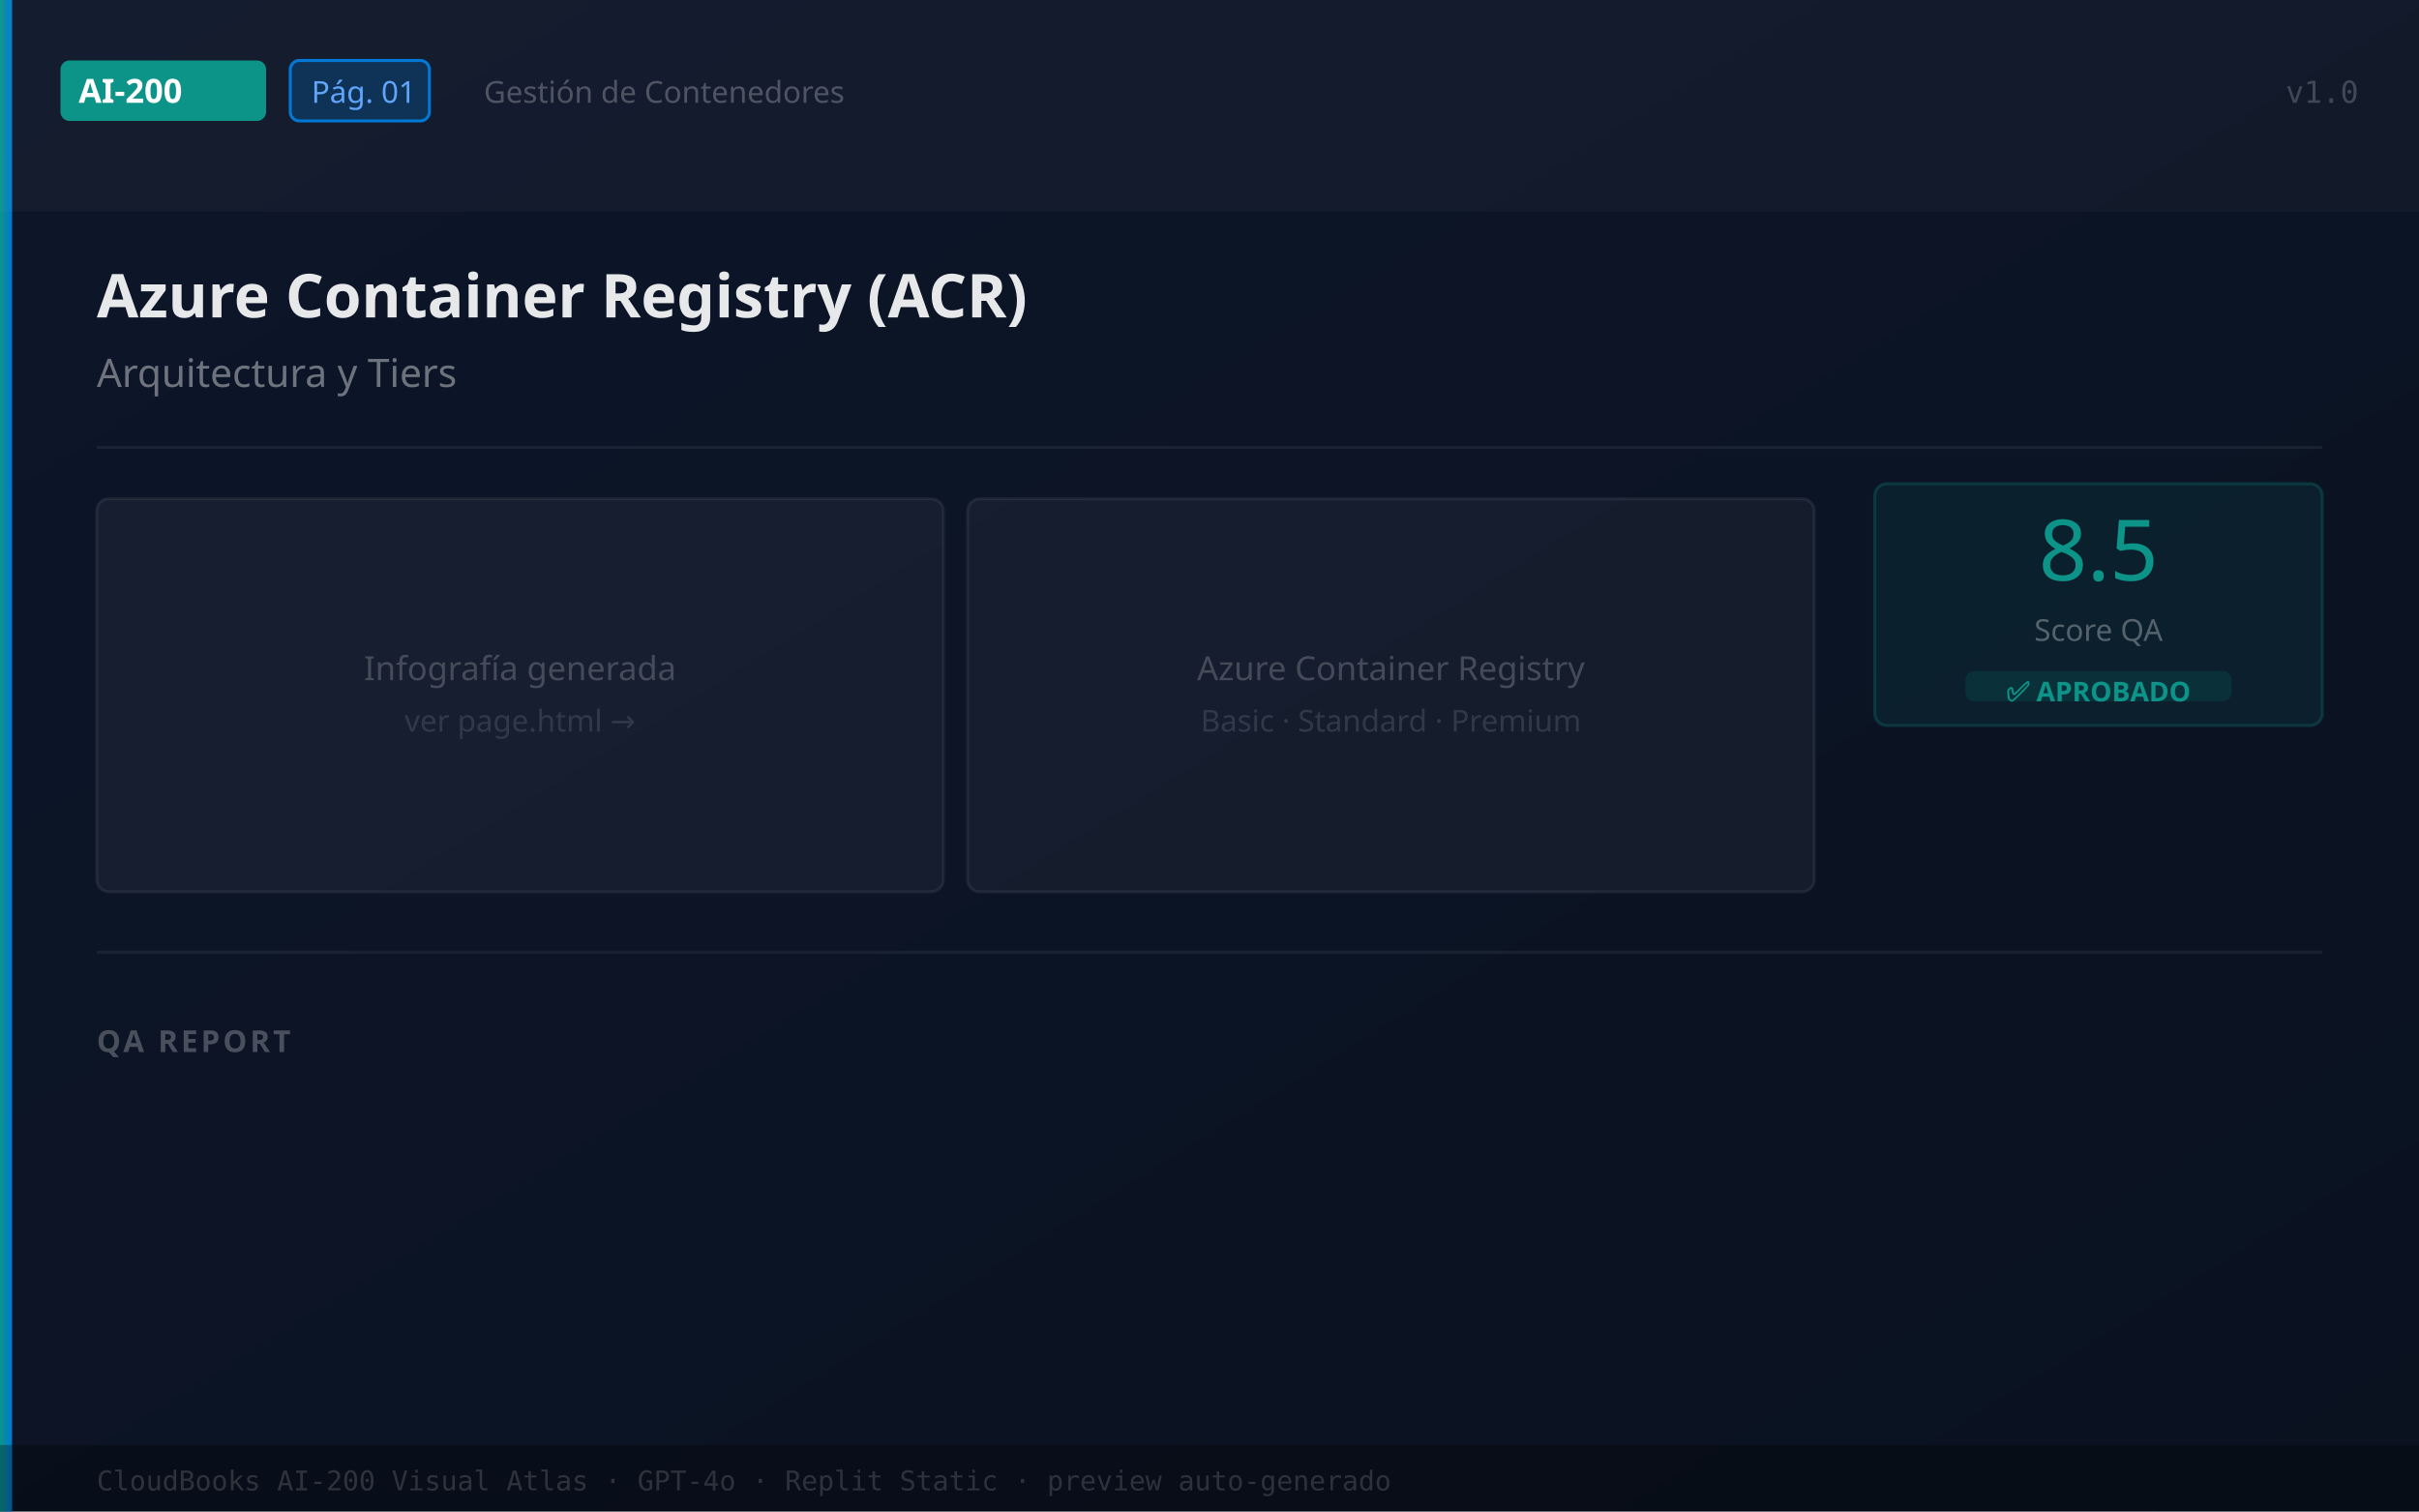
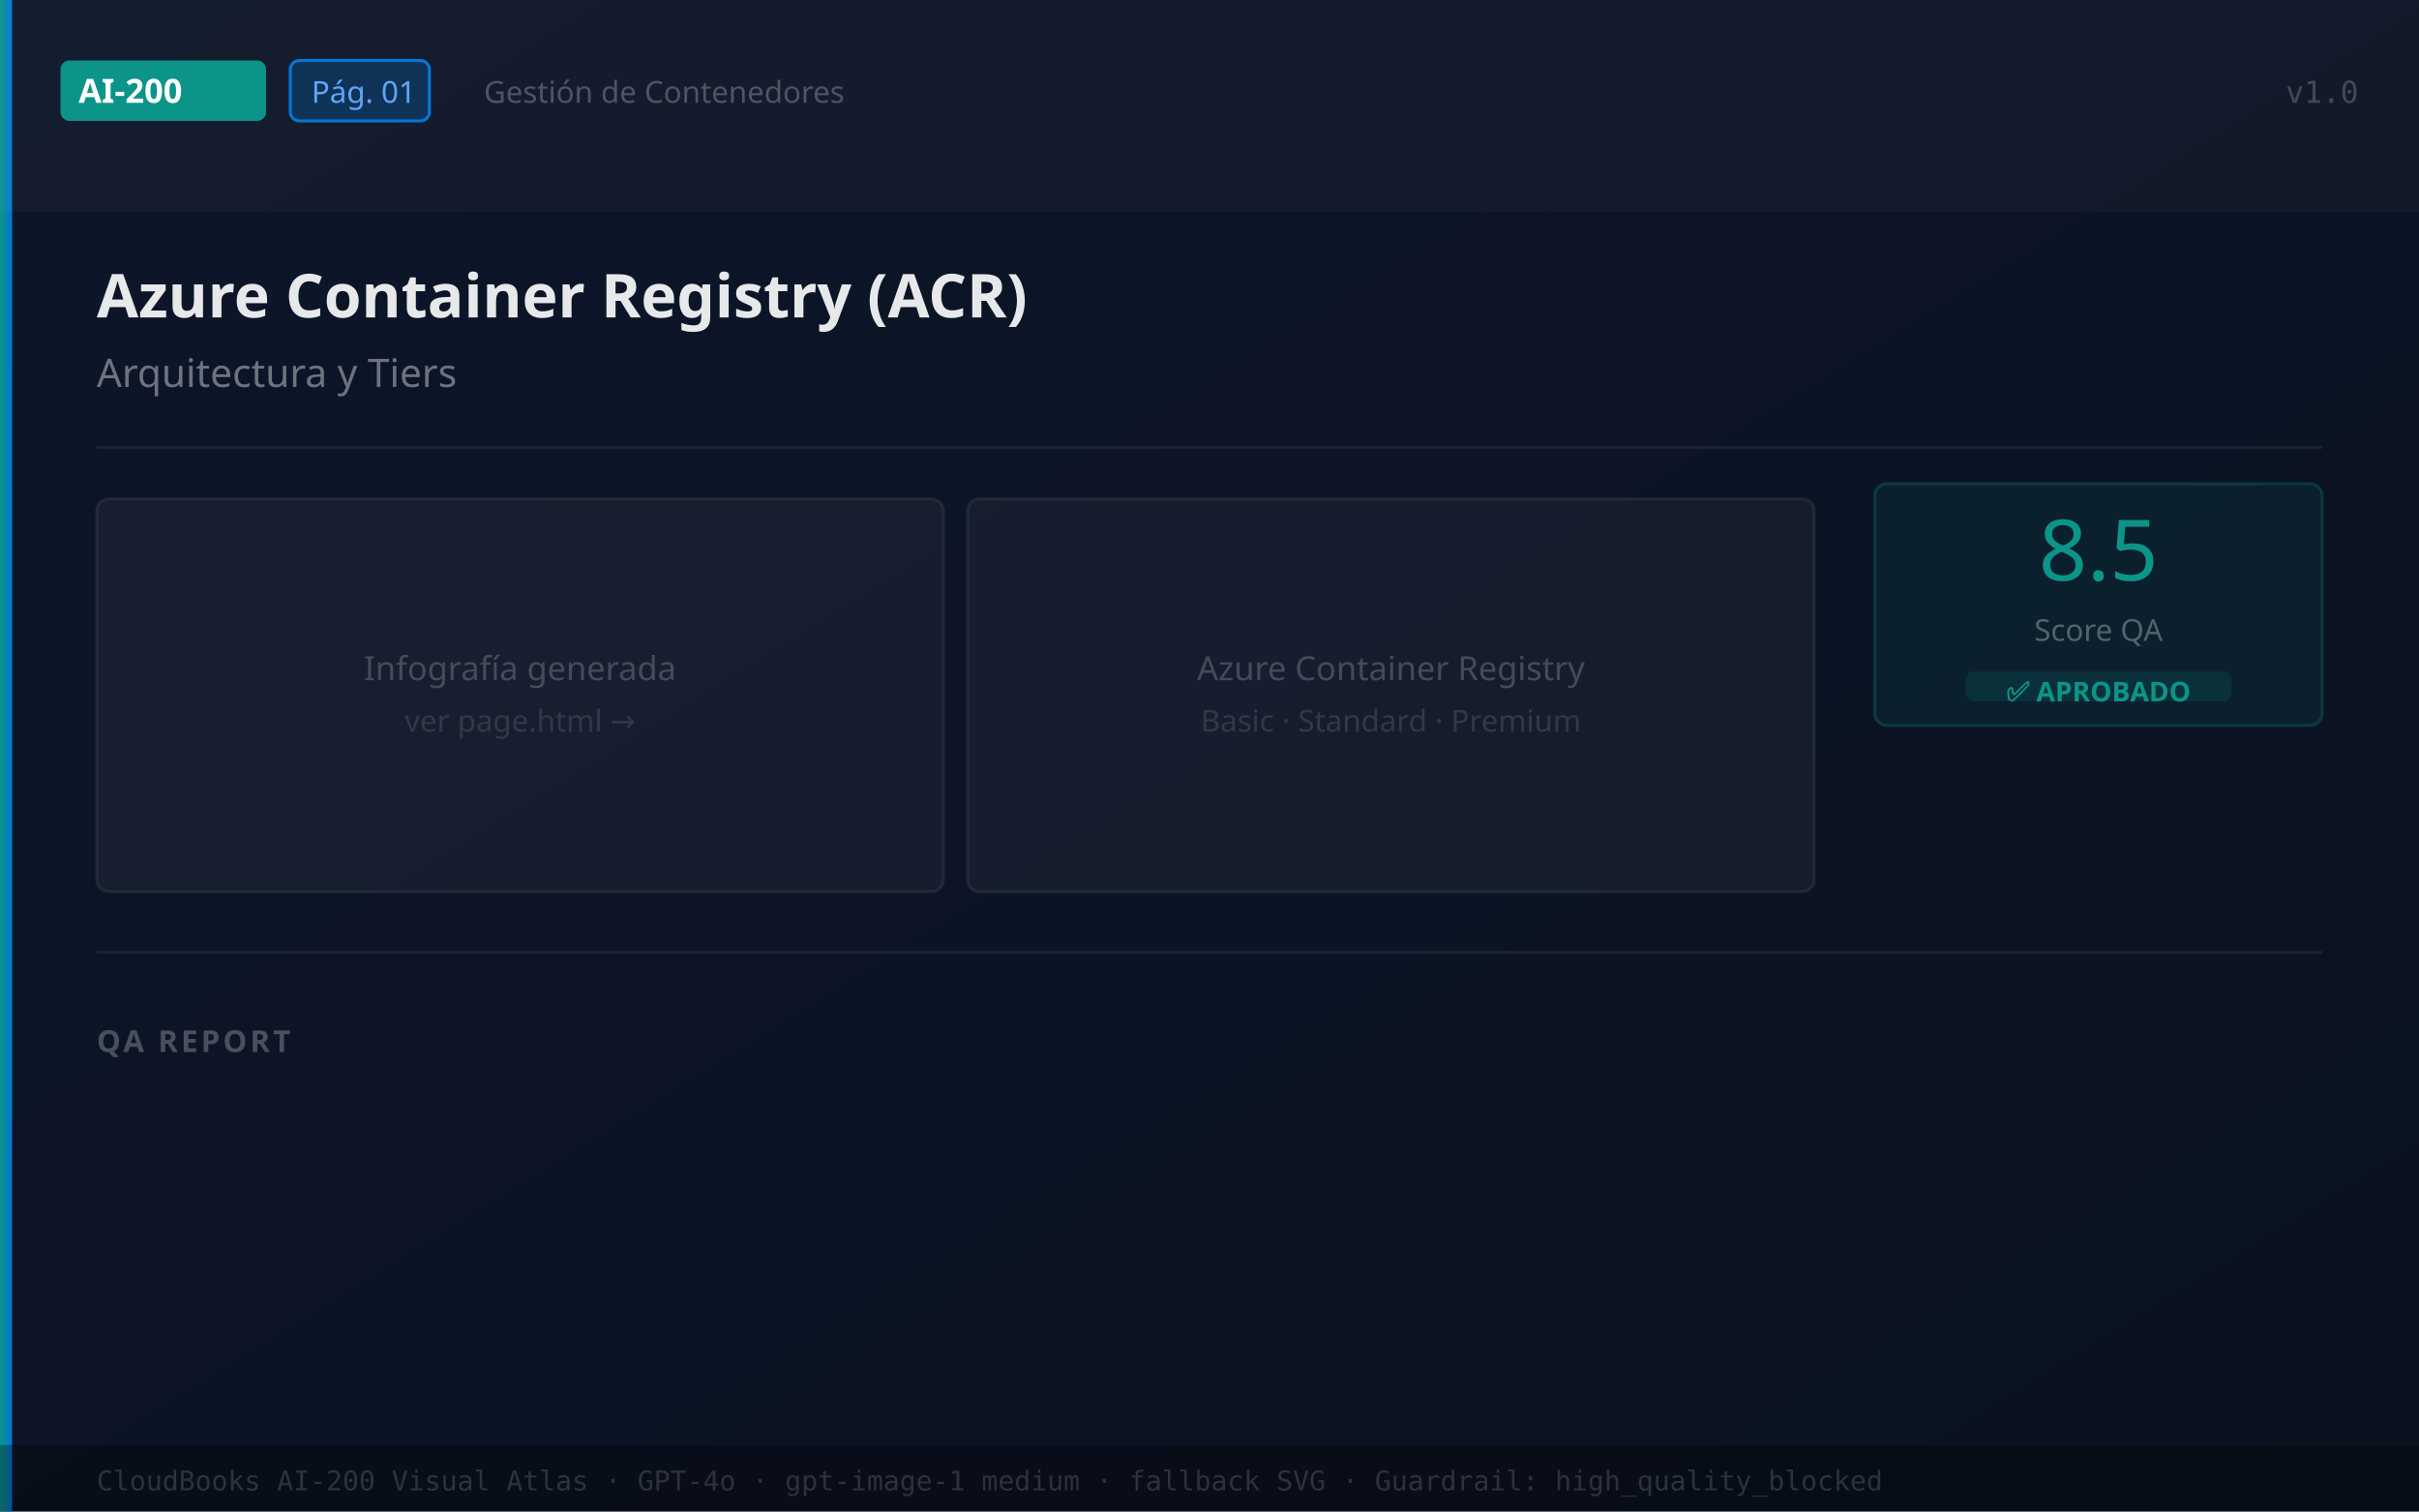
<svg xmlns="http://www.w3.org/2000/svg" width="800" height="500" viewBox="0 0 800 500">
  <defs>
    <linearGradient id="bg" x1="0" y1="0" x2="1" y2="1">
      <stop offset="0%" stop-color="#0d1629" />
      <stop offset="100%" stop-color="#0a1220" />
    </linearGradient>
    <linearGradient id="accent" x1="0" y1="0" x2="1" y2="0">
      <stop offset="0%" stop-color="#0d9488" />
      <stop offset="100%" stop-color="#0078d4" />
    </linearGradient>
  </defs>
  <rect width="800" height="500" fill="url(#bg)" />
  <rect x="0" y="0" width="4" height="500" fill="url(#accent)" />
  <rect x="0" y="0" width="800" height="70" fill="rgba(255,255,255,0.03)" />
  <rect x="20" y="20" width="68" height="20" rx="3" fill="#0d9488" />
  <text x="26" y="34" font-family="system-ui" font-size="11" font-weight="bold" fill="white">AI-200</text>
  <rect x="96" y="20" width="46" height="20" rx="3" fill="rgba(0,120,212,0.25)" stroke="#0078d4" stroke-width="1" />
  <text x="103" y="34" font-family="system-ui" font-size="10" fill="#60a5fa">Pág. 01</text>
  <text x="160" y="34" font-family="system-ui" font-size="10" fill="rgba(255,255,255,0.25)">Gestión de Contenedores</text>
  <text x="780" y="34" font-family="monospace" font-size="10" fill="rgba(255,255,255,0.2)" text-anchor="end">v1.0</text>
  <text x="32" y="105" font-family="system-ui" font-size="20" font-weight="bold" fill="rgba(255,255,255,0.9)">Azure Container Registry (ACR)</text>
  <text x="32" y="128" font-family="system-ui" font-size="13" fill="rgba(255,255,255,0.4)">Arquitectura y Tiers</text>
  <line x1="32" y1="148" x2="768" y2="148" stroke="rgba(255,255,255,0.06)" stroke-width="1" />
  <rect x="620" y="160" width="148" height="80" rx="4" fill="rgba(13,148,136,0.1)" stroke="rgba(13,148,136,0.25)" stroke-width="1" />
  <text x="694" y="192" font-family="system-ui" font-size="28" font-weight="black" fill="#0d9488" text-anchor="middle">8.5</text>
  <text x="694" y="212" font-family="system-ui" font-size="10" fill="rgba(255,255,255,0.3)" text-anchor="middle">Score QA</text>
  <rect x="650" y="222" width="88" height="10" rx="3" fill="rgba(13,148,136,0.15)">
    <text x="660" y="230" font-family="system-ui" font-size="8" fill="#0d9488">✅ APROBADO</text>
  </rect>
  <text x="694" y="232" font-family="system-ui" font-size="9" font-weight="bold" fill="#0d9488" text-anchor="middle">✅ APROBADO</text>
  <rect x="32" y="165" width="280" height="130" rx="4" fill="rgba(255,255,255,0.04)" stroke="rgba(255,255,255,0.07)" stroke-width="1" />
  <text x="172" y="225" font-family="system-ui" font-size="11" fill="rgba(255,255,255,0.2)" text-anchor="middle">Infografía generada</text>
  <text x="172" y="242" font-family="system-ui" font-size="10" fill="rgba(255,255,255,0.12)" text-anchor="middle">ver page.html →</text>
  <rect x="320" y="165" width="280" height="130" rx="4" fill="rgba(255,255,255,0.04)" stroke="rgba(255,255,255,0.07)" stroke-width="1" />
  <text x="460" y="225" font-family="system-ui" font-size="11" fill="rgba(255,255,255,0.2)" text-anchor="middle">Azure Container Registry</text>
  <text x="460" y="242" font-family="system-ui" font-size="10" fill="rgba(255,255,255,0.12)" text-anchor="middle">Basic · Standard · Premium</text>
  <line x1="32" y1="315" x2="768" y2="315" stroke="rgba(255,255,255,0.06)" stroke-width="1" />
  <text x="32" y="348" font-family="system-ui" font-size="10" font-weight="bold" fill="rgba(255,255,255,0.25)" letter-spacing="1">QA REPORT</text>
  <text x="32" y="592" font-family="system-ui" font-size="11" fill="rgba(255,255,255,0.35)">Arte</text>
  <rect x="110" y="580" width="180" height="14" rx="2" fill="rgba(255,255,255,0.05)" />
  <rect x="110" y="580" width="144" height="14" rx="2" fill="#0d9488" opacity="0.7" />
  <text x="298" y="591" font-family="monospace" font-size="10" fill="rgba(255,255,255,0.4)">8</text>
  <text x="32" y="622" font-family="system-ui" font-size="11" fill="rgba(255,255,255,0.35)">Editorial</text>
  <rect x="110" y="610" width="180" height="14" rx="2" fill="rgba(255,255,255,0.05)" />
  <rect x="110" y="610" width="162" height="14" rx="2" fill="#0d9488" opacity="0.7" />
  <text x="298" y="621" font-family="monospace" font-size="10" fill="rgba(255,255,255,0.4)">9</text>
  <text x="32" y="652" font-family="system-ui" font-size="11" fill="rgba(255,255,255,0.35)">Legib.</text>
  <rect x="110" y="640" width="180" height="14" rx="2" fill="rgba(255,255,255,0.05)" />
  <rect x="110" y="640" width="144" height="14" rx="2" fill="#0d9488" opacity="0.7" />
  <text x="298" y="651" font-family="monospace" font-size="10" fill="rgba(255,255,255,0.4)">8</text>
  <text x="32" y="682" font-family="system-ui" font-size="11" fill="rgba(255,255,255,0.35)">Técnica</text>
  <rect x="110" y="670" width="180" height="14" rx="2" fill="rgba(255,255,255,0.05)" />
  <rect x="110" y="670" width="162" height="14" rx="2" fill="#0d9488" opacity="0.7" />
  <text x="298" y="681" font-family="monospace" font-size="10" fill="rgba(255,255,255,0.4)">9</text>
  <text x="32" y="712" font-family="system-ui" font-size="11" fill="rgba(255,255,255,0.35)">Densidad</text>
  <rect x="110" y="700" width="180" height="14" rx="2" fill="rgba(255,255,255,0.05)" />
  <rect x="110" y="700" width="144" height="14" rx="2" fill="#0d9488" opacity="0.7" />
  <text x="298" y="711" font-family="monospace" font-size="10" fill="rgba(255,255,255,0.4)">8</text>
  <text x="32" y="742" font-family="system-ui" font-size="11" fill="rgba(255,255,255,0.35)">Comercial</text>
  <rect x="110" y="730" width="180" height="14" rx="2" fill="rgba(255,255,255,0.05)" />
  <rect x="110" y="730" width="162" height="14" rx="2" fill="#0d9488" opacity="0.7" />
  <text x="298" y="741" font-family="monospace" font-size="10" fill="rgba(255,255,255,0.4)">9</text>
  <rect x="0" y="478" width="800" height="22" fill="rgba(0,0,0,0.3)" />
-   <text x="32" y="493" font-family="monospace" font-size="9" fill="rgba(255,255,255,0.15)">CloudBooks AI-200 Visual Atlas · GPT-4o · Replit Static · preview auto-generado</text>
+   <text x="32" y="493" font-family="monospace" font-size="9" fill="rgba(255,255,255,0.15)">CloudBooks AI-200 Visual Atlas · GPT-4o · gpt-image-1 medium · fallback SVG · Guardrail: high_quality_blocked</text>
</svg>
